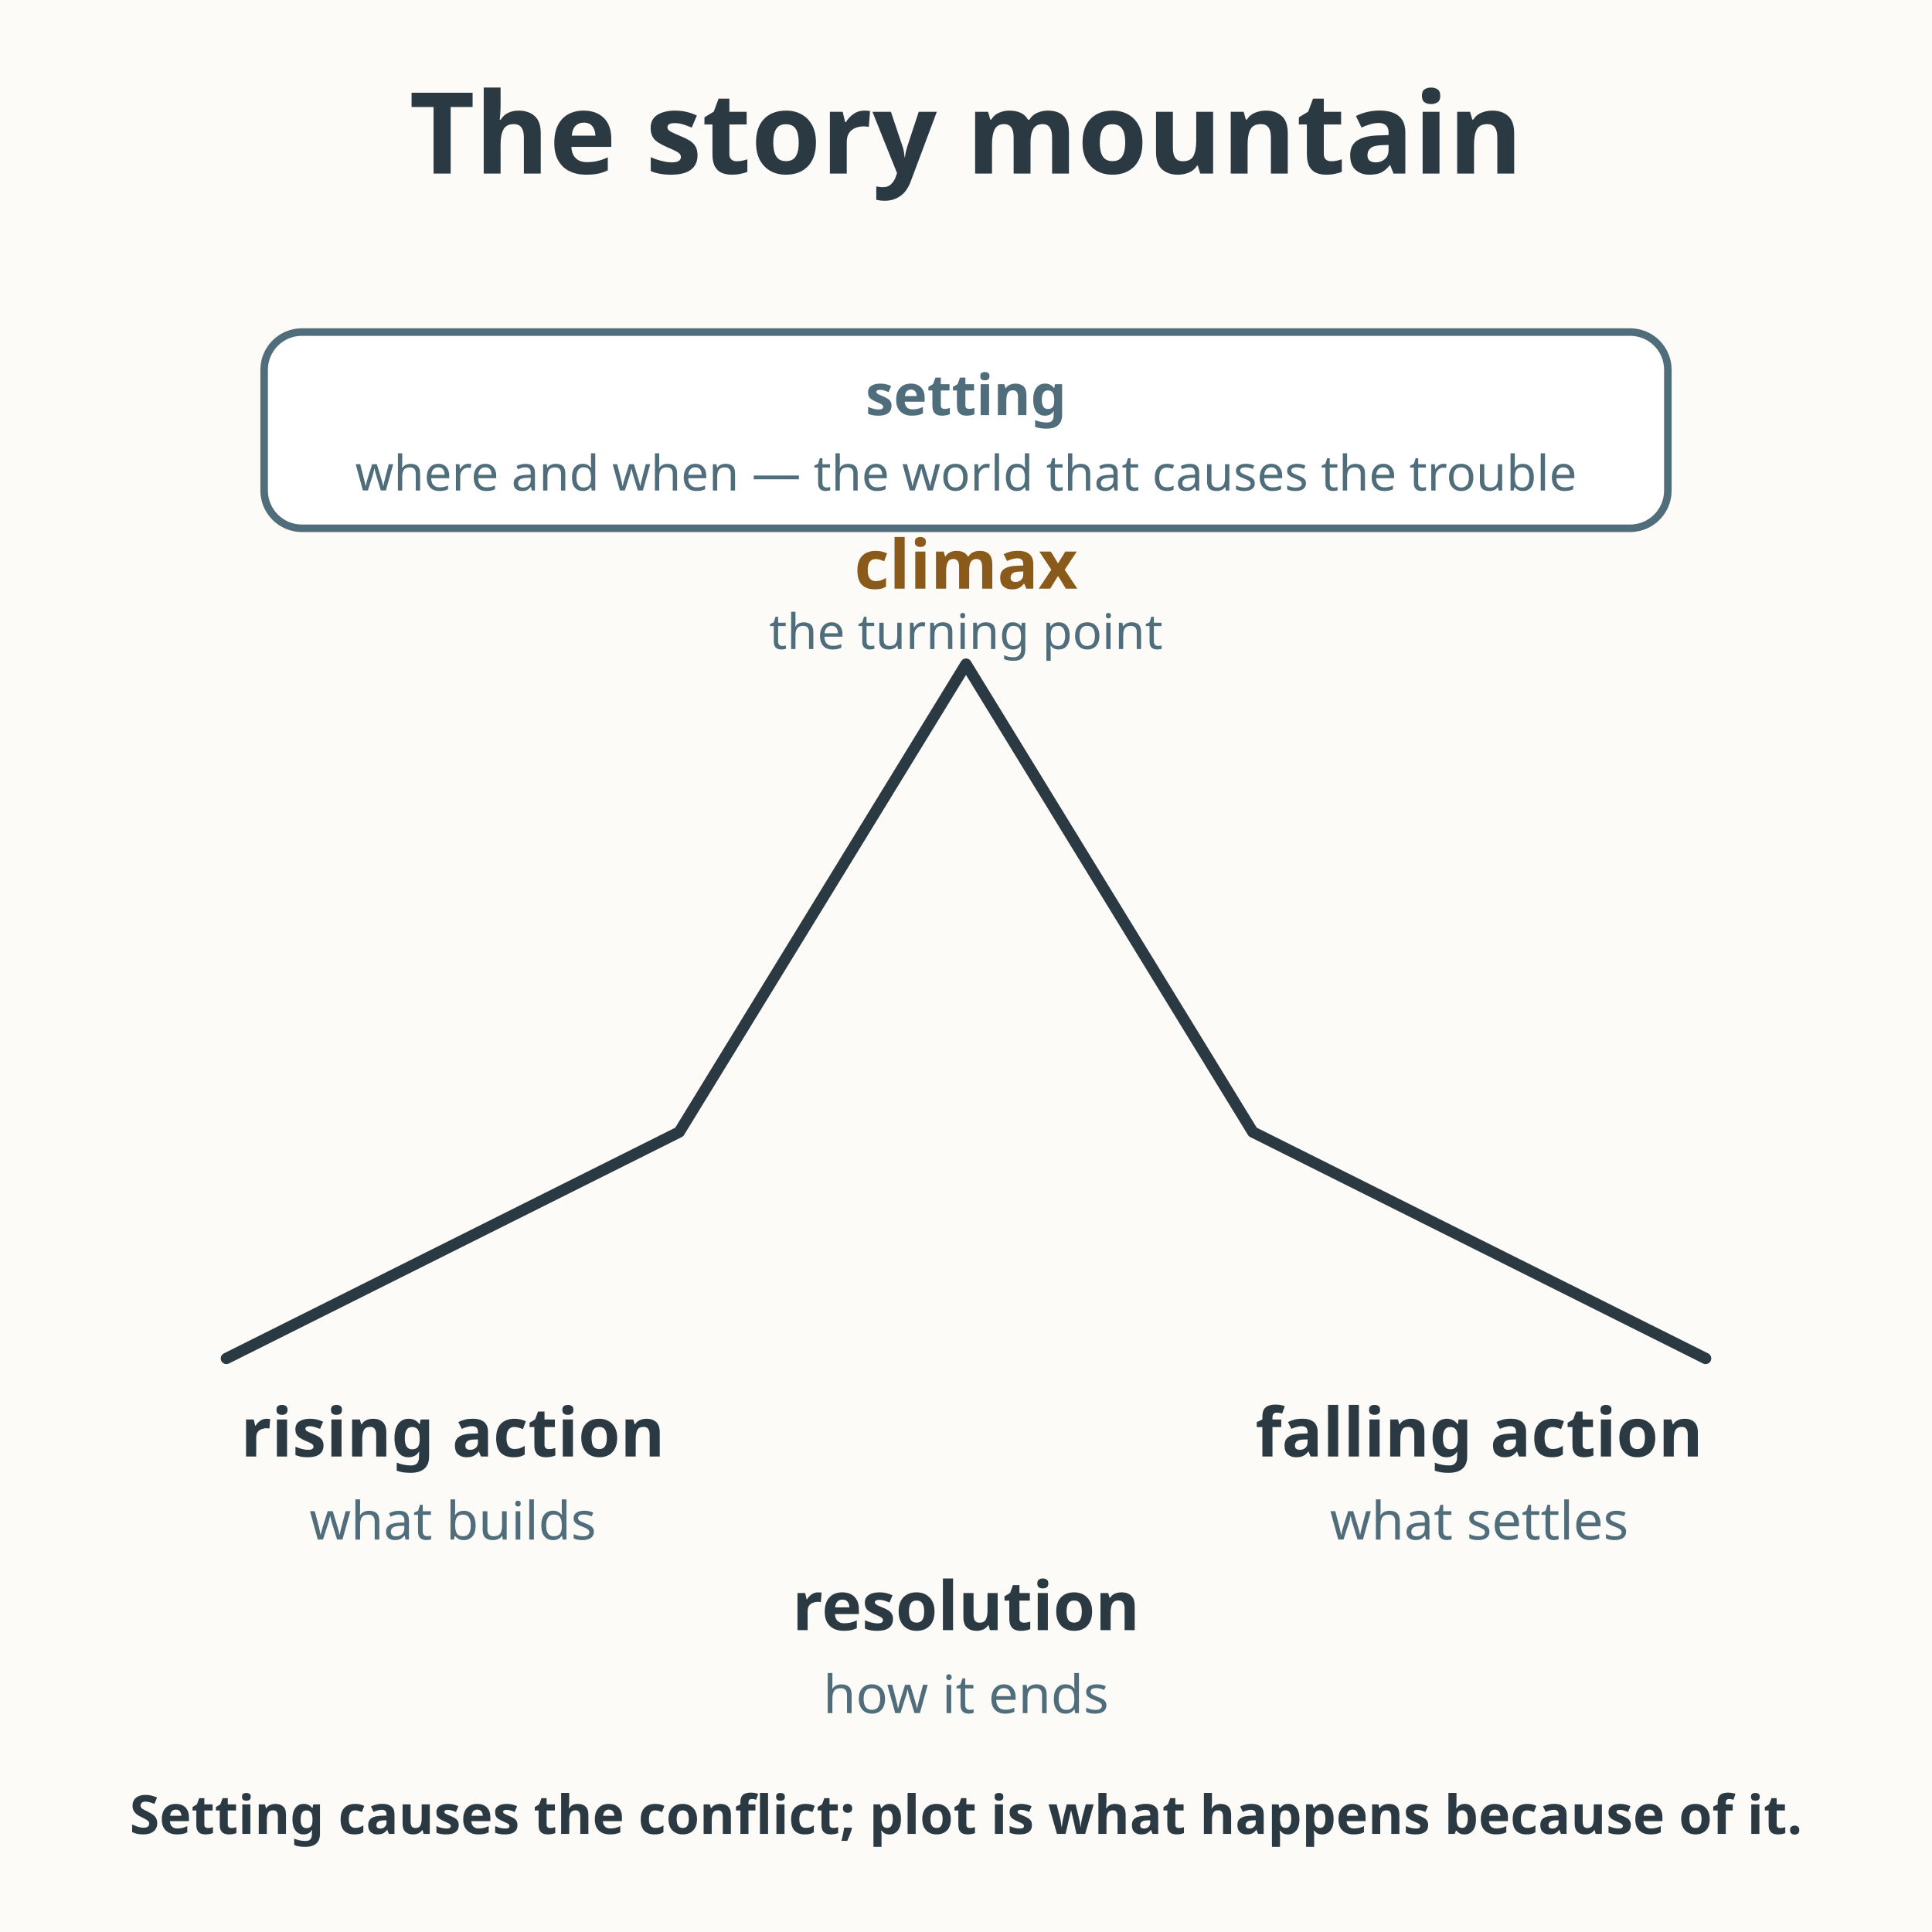
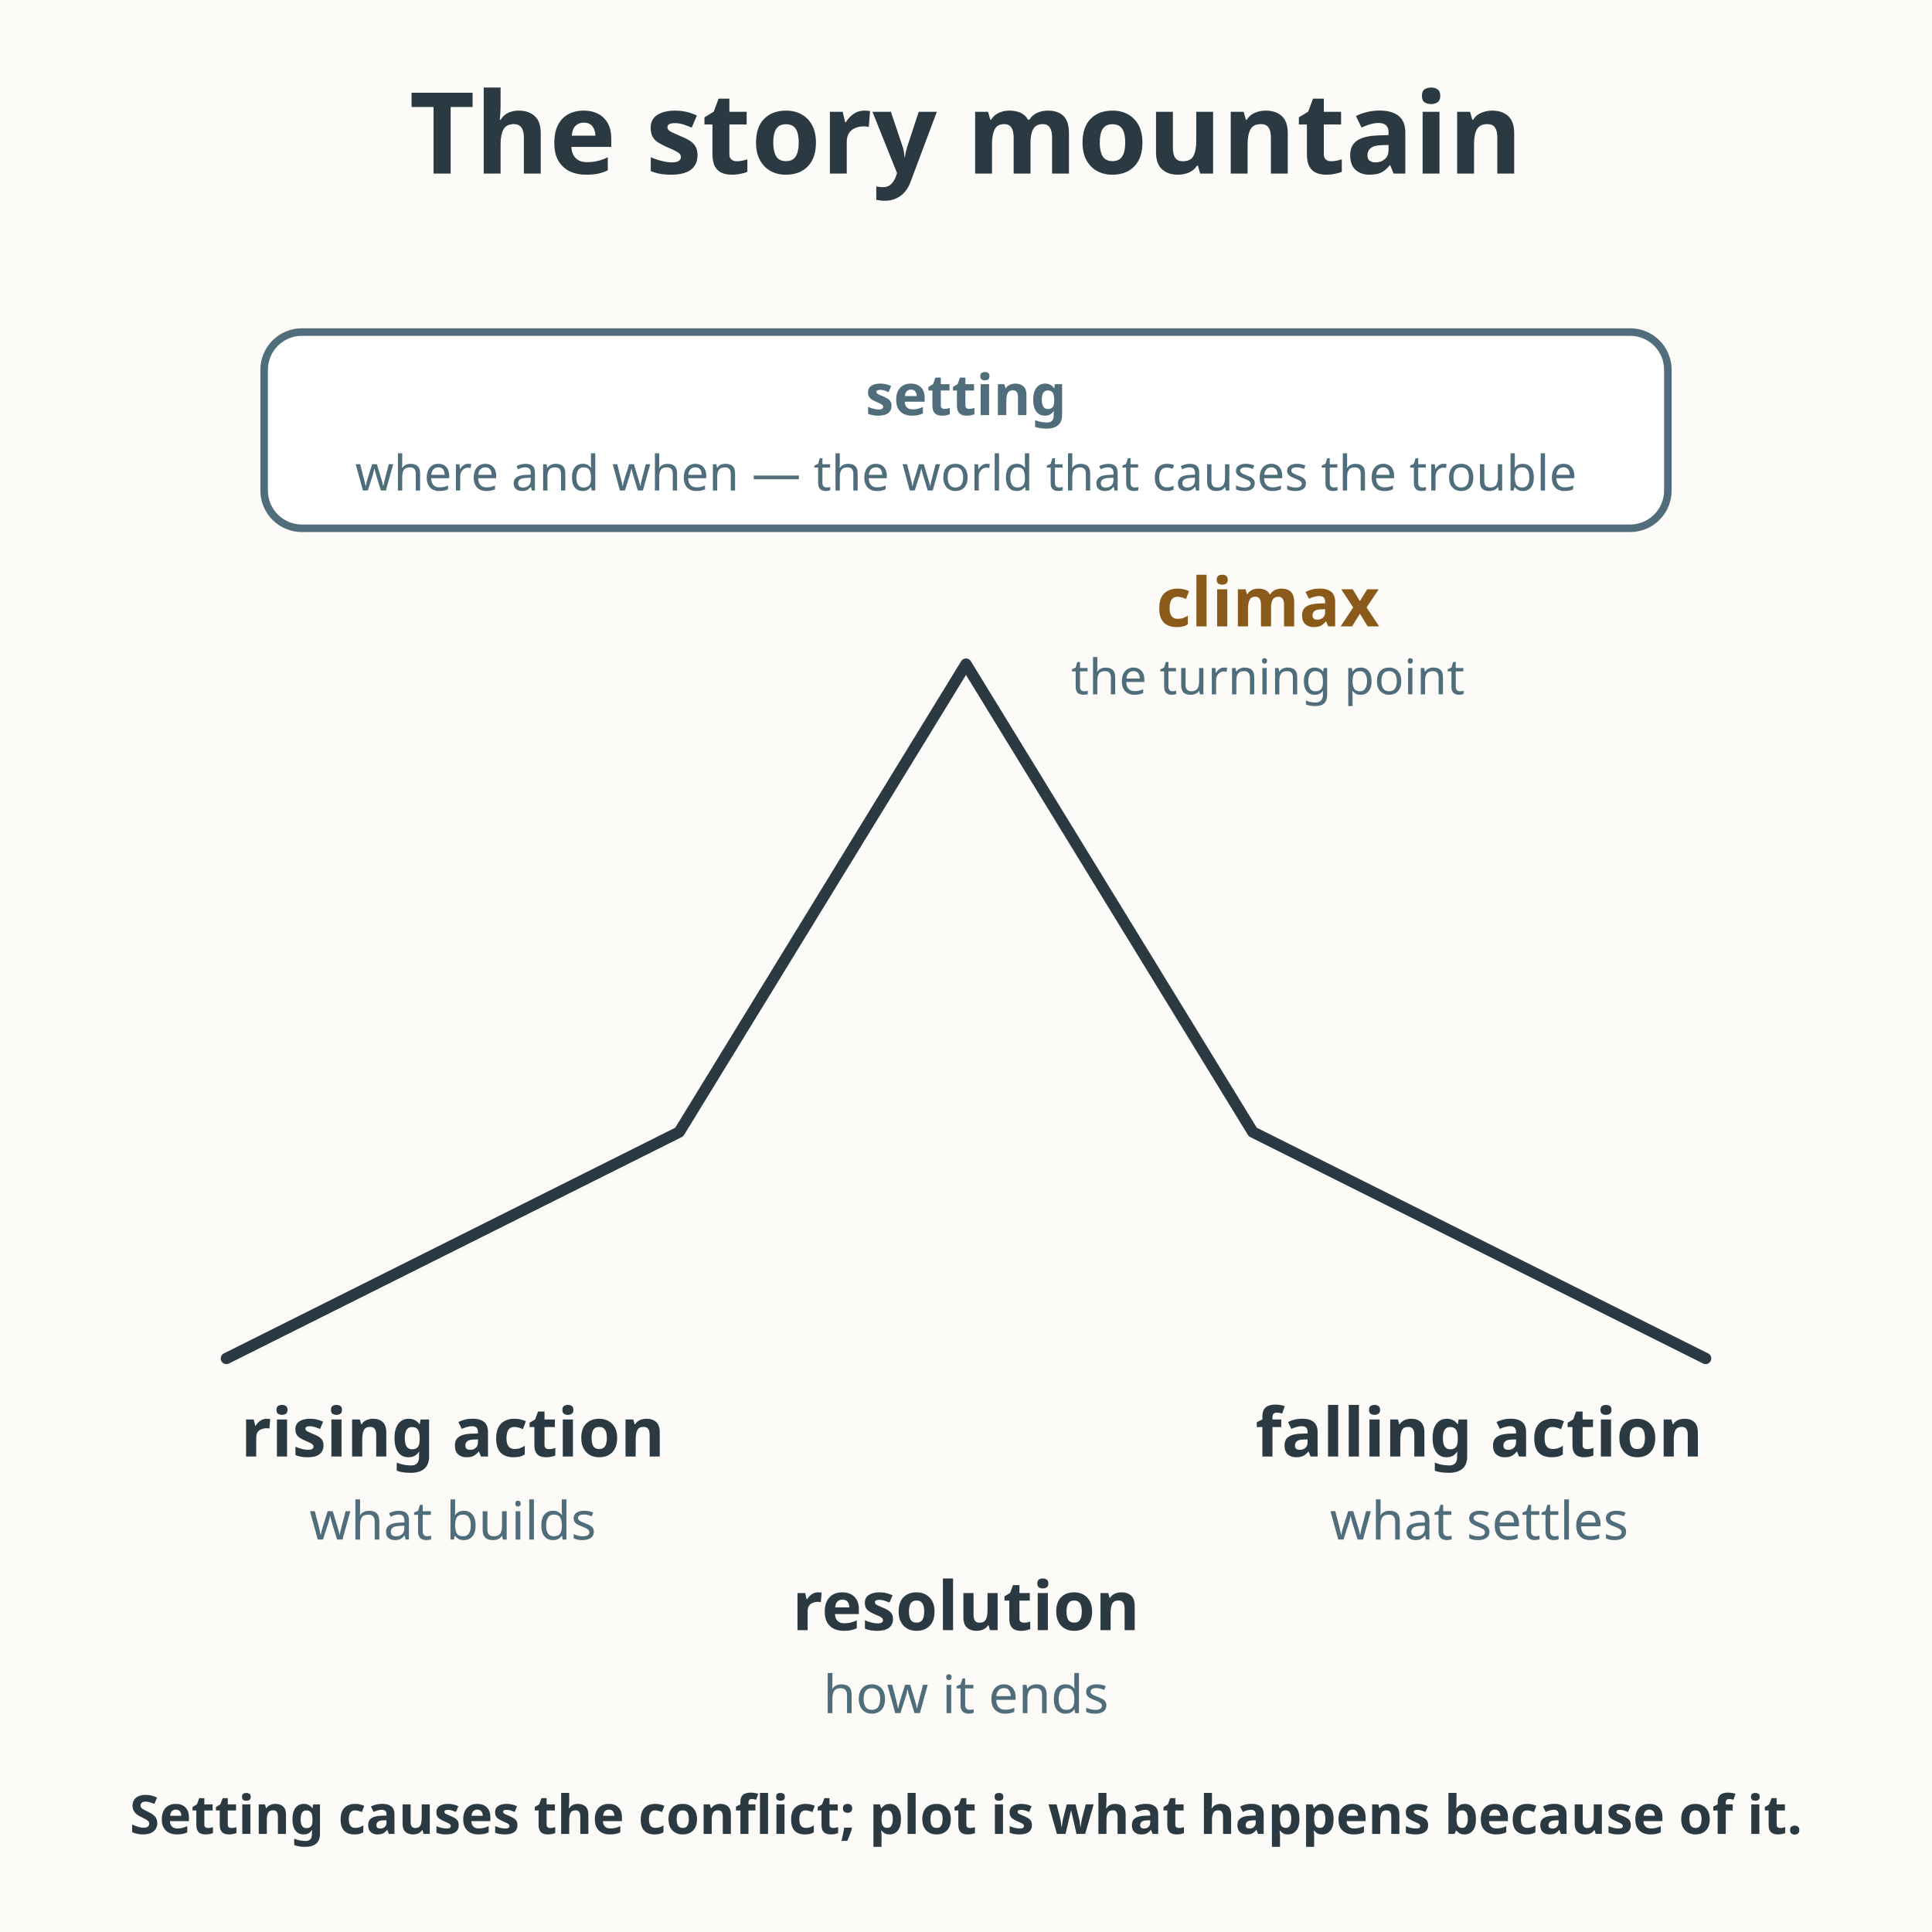
<svg xmlns="http://www.w3.org/2000/svg" viewBox="0 0 512 512" role="img" aria-labelledby="title-L-07-004-06-story-mountain desc-L-07-004-06-story-mountain">
  <rect width="512" height="512" fill="#fdfbf7" />
  <text x="256" y="46" text-anchor="middle" font-family="sans-serif" font-size="30" font-weight="bold" fill="#2b3a42">The story mountain</text>
  <path d="M60 360 L180 300 L256 176 L332 300 L452 360" fill="none" stroke="#2b3a42" stroke-width="3" stroke-linecap="round" stroke-linejoin="round" />
  <text x="120" y="386" text-anchor="middle" font-family="sans-serif" font-size="18" font-weight="bold" fill="#2b3a42">rising action</text>
  <text x="120" y="408" text-anchor="middle" font-family="sans-serif" font-size="14" fill="#4f6d7a">what builds</text>
-   <text x="256" y="156" text-anchor="middle" font-family="sans-serif" font-size="18" font-weight="bold" fill="#8a5a1a">climax</text>
-   <text x="256" y="172" text-anchor="middle" font-family="sans-serif" font-size="13" fill="#4f6d7a">the turning point</text>
+   <text x="336" y="166" text-anchor="middle" font-family="sans-serif" font-size="18" font-weight="bold" fill="#8a5a1a">climax</text>
+   <text x="336" y="184" text-anchor="middle" font-family="sans-serif" font-size="13" fill="#4f6d7a">the turning point</text>
  <text x="392" y="386" text-anchor="middle" font-family="sans-serif" font-size="18" font-weight="bold" fill="#2b3a42">falling action</text>
  <text x="392" y="408" text-anchor="middle" font-family="sans-serif" font-size="14" fill="#4f6d7a">what settles</text>
  <text x="256" y="432" text-anchor="middle" font-family="sans-serif" font-size="18" font-weight="bold" fill="#2b3a42">resolution</text>
  <text x="256" y="454" text-anchor="middle" font-family="sans-serif" font-size="14" fill="#4f6d7a">how it ends</text>
  <rect x="70" y="88" width="372" height="52" rx="10" fill="#ffffff" stroke="#4f6d7a" stroke-width="2" />
  <text x="256" y="110" text-anchor="middle" font-family="sans-serif" font-size="15" font-weight="bold" fill="#4f6d7a">setting</text>
  <text x="256" y="130" text-anchor="middle" font-family="sans-serif" font-size="13" fill="#4f6d7a">where and when — the world that causes the trouble</text>
  <text x="256" y="486" text-anchor="middle" font-family="sans-serif" font-size="14.3" font-weight="bold" fill="#2b3a42">Setting causes the conflict; plot is what happens because of it.</text>
</svg>
